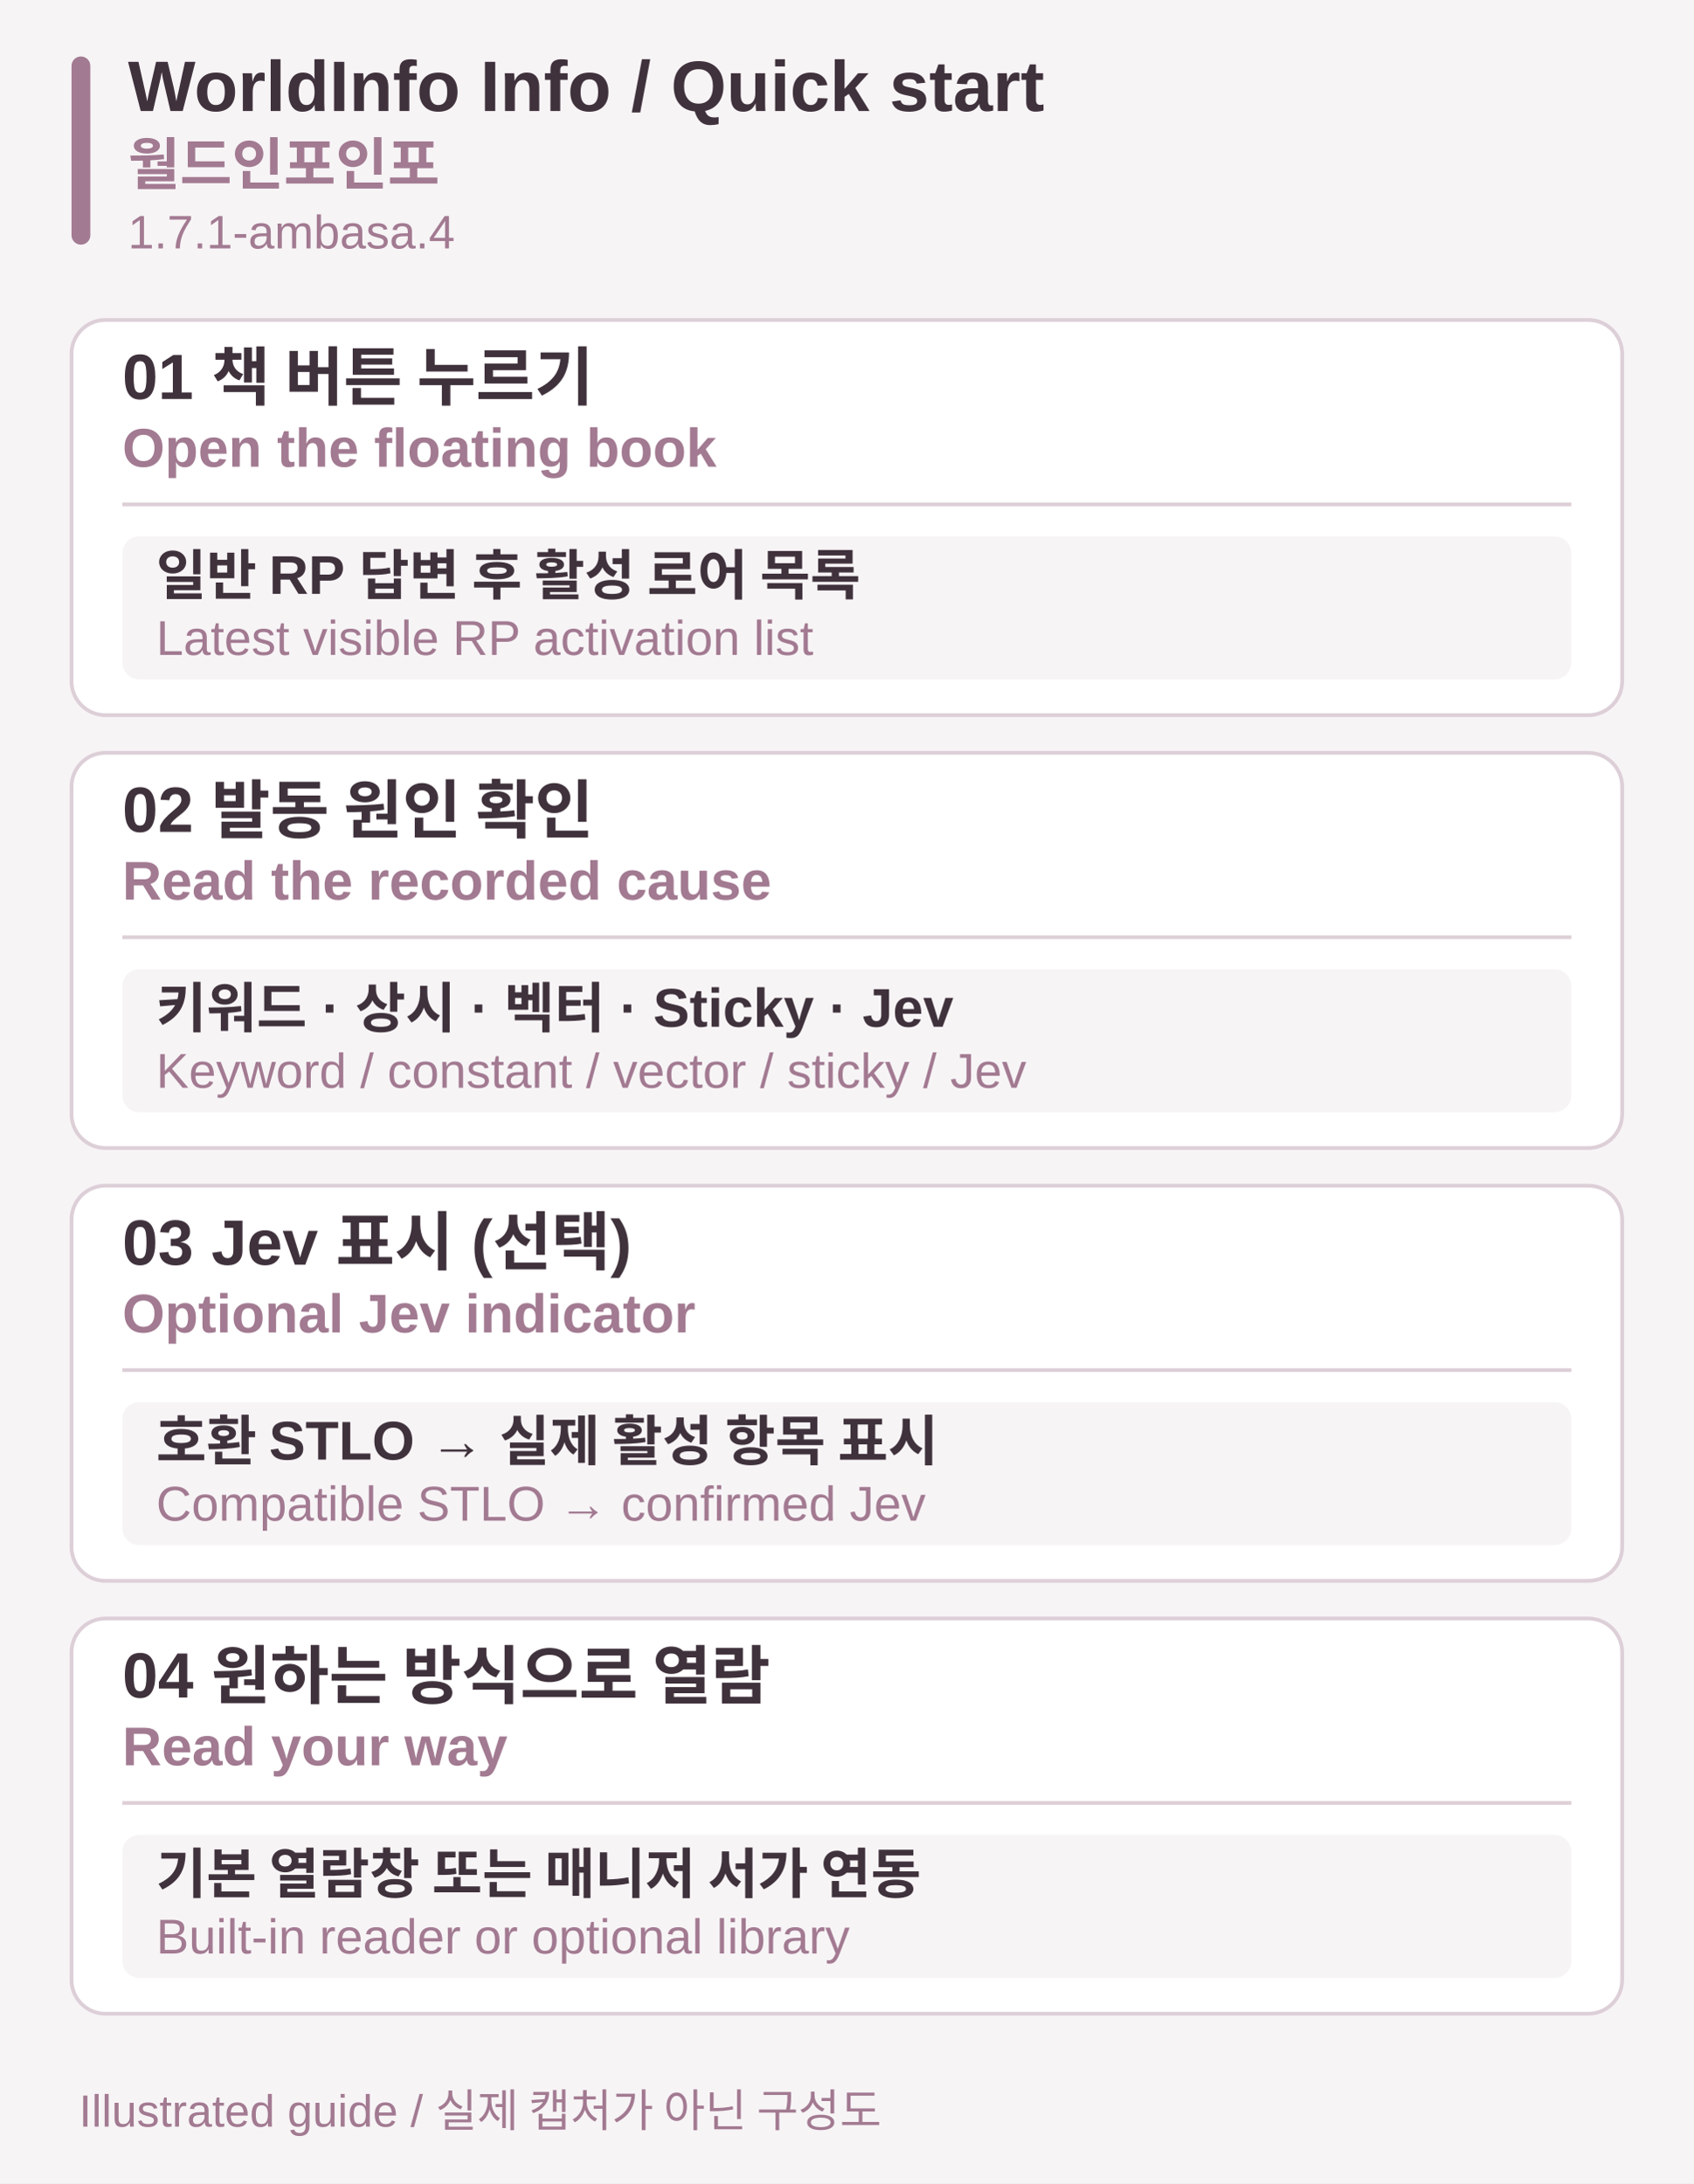
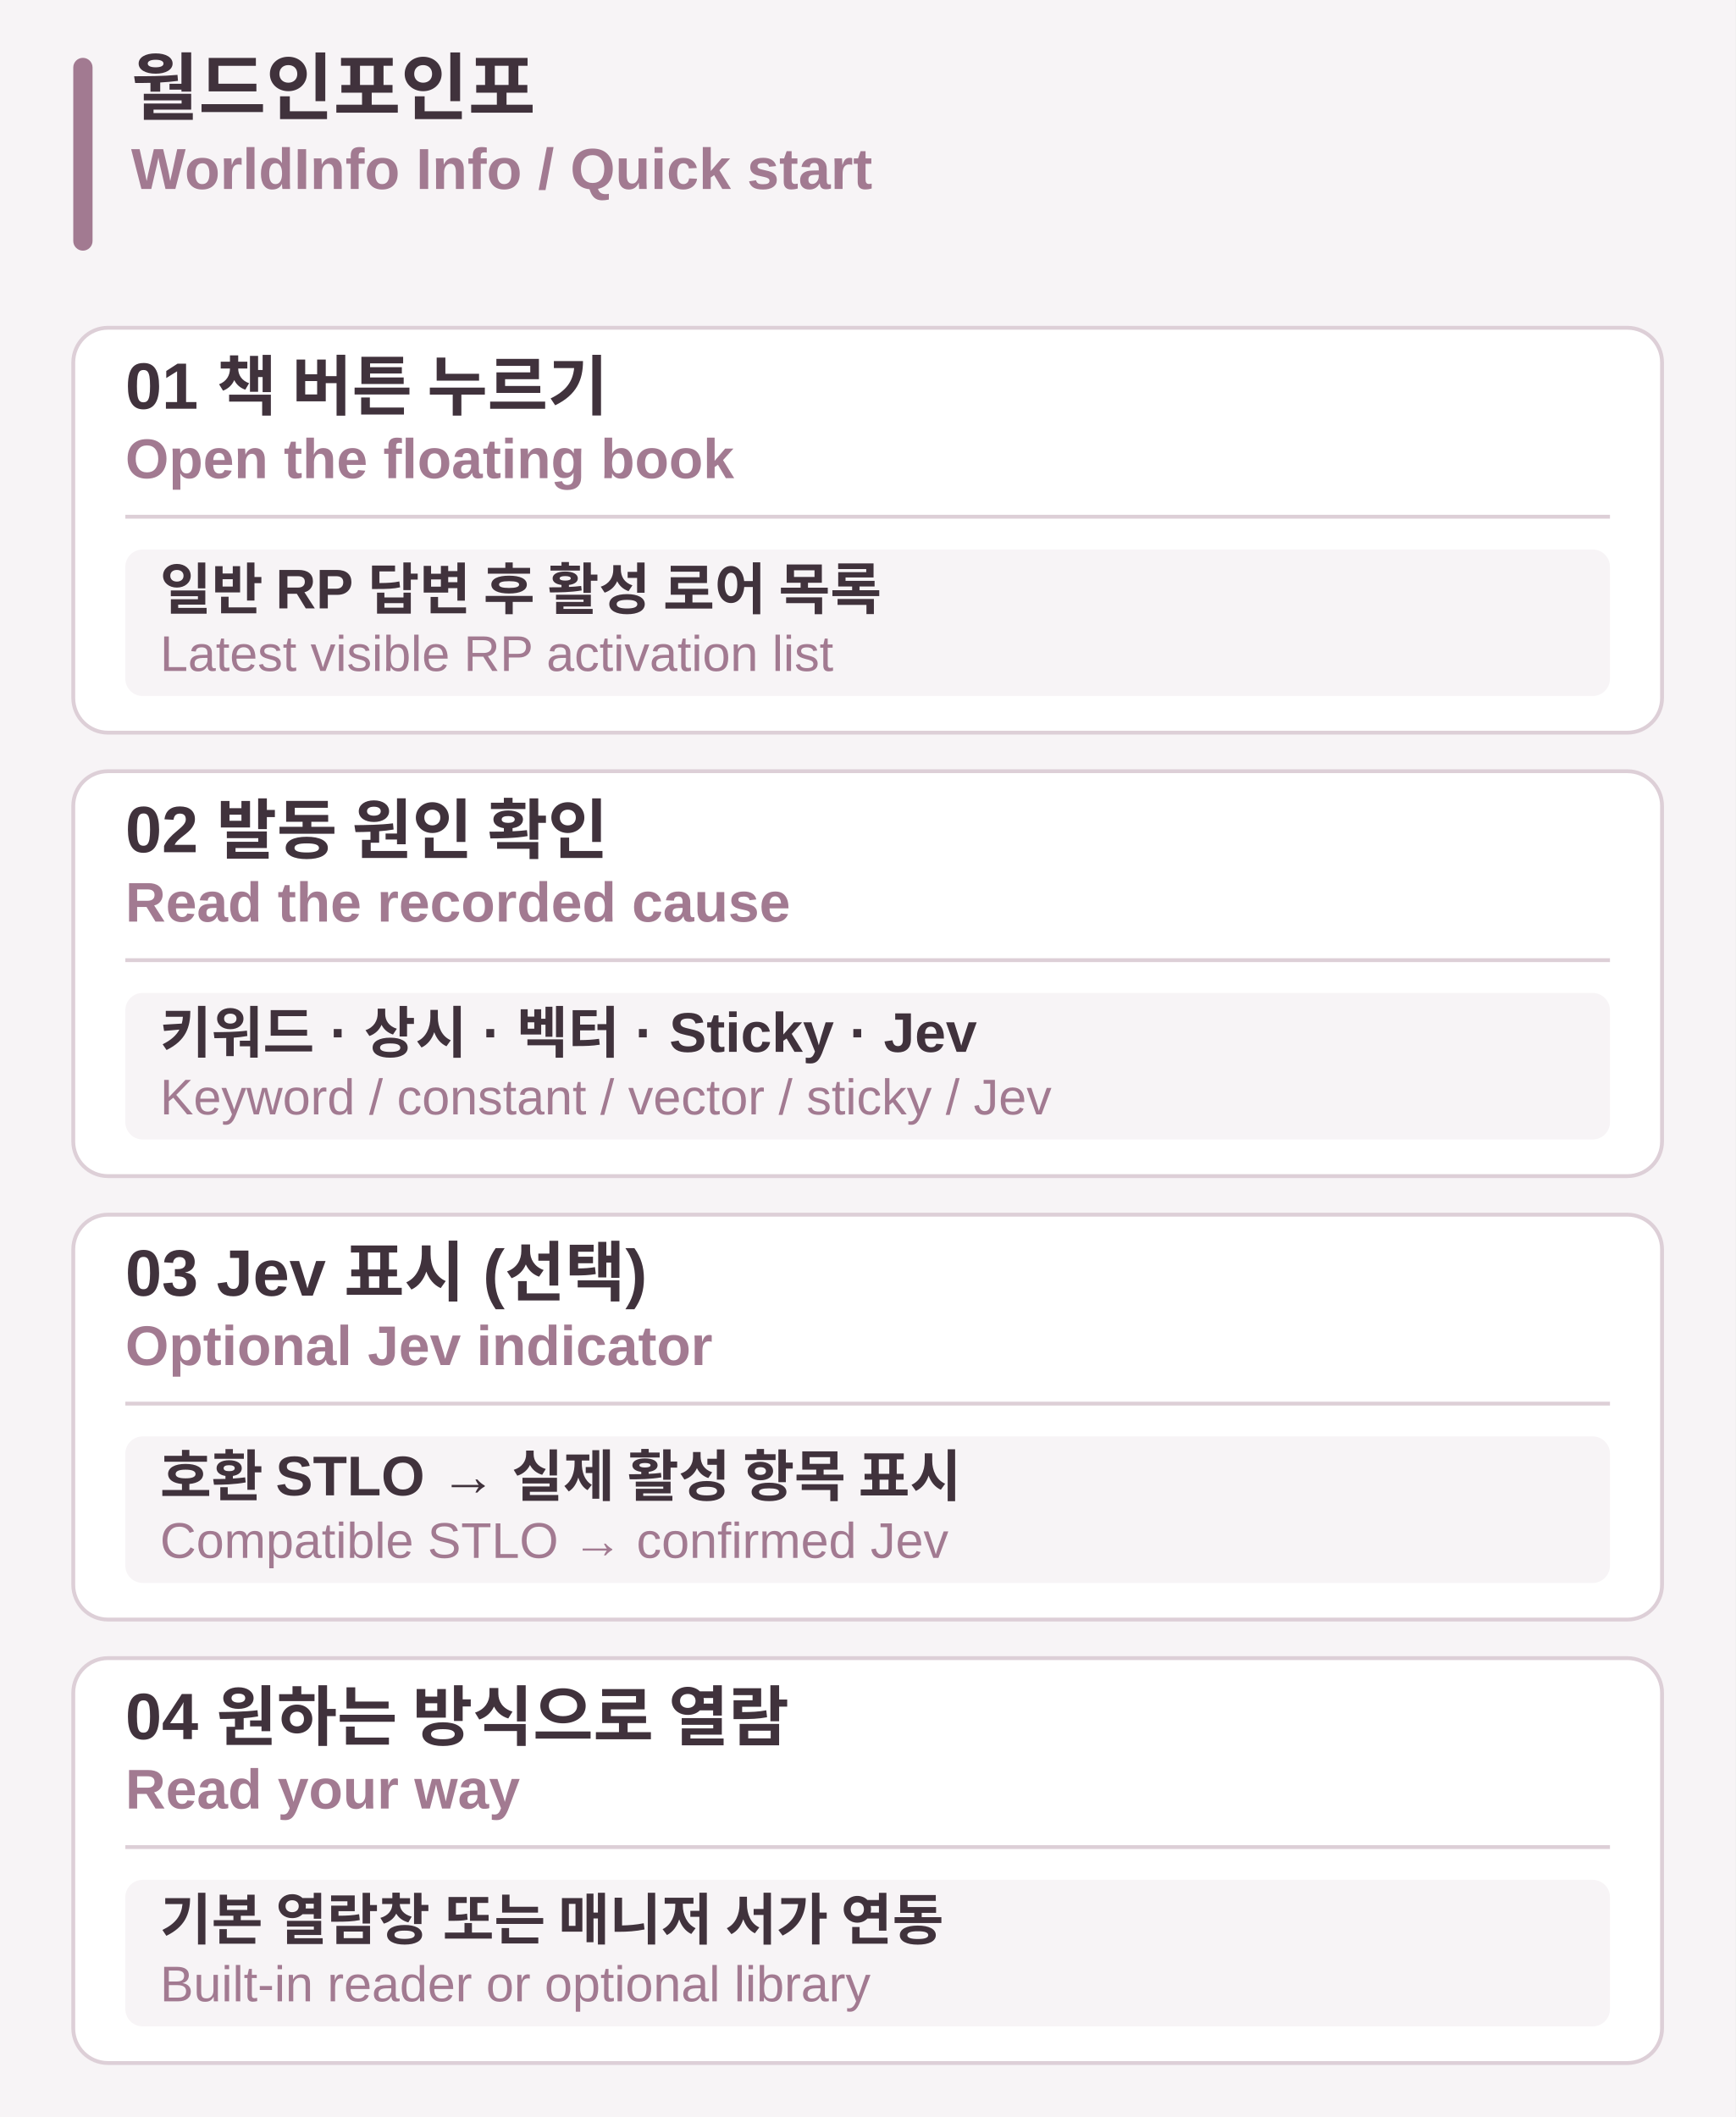
- <svg xmlns="http://www.w3.org/2000/svg" width="900" height="1160" viewBox="0 0 900 1160" font-family="Arial,'Noto Sans KR','Apple SD Gothic Neo','Malgun Gothic',sans-serif" role="img" aria-label="WorldInfo Info Quick start">
-   <rect width="900" height="1160" fill="#f7f4f6" />
+ <svg xmlns="http://www.w3.org/2000/svg" width="900" height="1098" viewBox="0 0 900 1098" font-family="Arial,'Noto Sans KR','Apple SD Gothic Neo','Malgun Gothic',sans-serif" role="img" aria-label="WorldInfo Info Quick start">
+   <rect width="900" height="1098" fill="#f7f4f6" />
  <rect x="38" y="30" width="10" height="100" rx="5" fill="#a27a91" stroke="none" stroke-width="2" />
-   <text x="68" y="59" font-size="38" fill="#40323c" font-weight="600">WorldInfo Info / Quick start</text>
-   <text x="68" y="98" font-size="30" fill="#a27a91" font-weight="600">월드인포인포</text>
-   <text x="68" y="132" font-size="25" fill="#a27a91" font-weight="400">1.7.1-ambasa.4</text>
+   <text x="68" y="59" font-size="38" fill="#40323c" font-weight="600">월드인포인포</text>
+   <text x="68" y="98" font-size="30" fill="#a27a91" font-weight="600">WorldInfo Info / Quick start</text>
  <rect x="38" y="170" width="824" height="210" rx="18" fill="#fff" stroke="#ddcfd7" stroke-width="2" />
  <text x="65" y="212" font-size="34" fill="#40323c" font-weight="600">01  책 버튼 누르기</text>
  <text x="65" y="248" font-size="29" fill="#a27a91" font-weight="600">Open the floating book</text>
  <path d="M65 268H835" stroke="#ddcfd7" stroke-width="2" />
  <rect x="65" y="285" width="770" height="76" rx="9" fill="#f7f4f6" stroke="none" stroke-width="2" />
  <text x="83" y="316" font-size="29" fill="#40323c" font-weight="600">일반 RP 답변 후 활성 로어 목록</text>
  <text x="83" y="348" font-size="26" fill="#a27a91" font-weight="400">Latest visible RP activation list</text>
  <rect x="38" y="400" width="824" height="210" rx="18" fill="#fff" stroke="#ddcfd7" stroke-width="2" />
  <text x="65" y="442" font-size="34" fill="#40323c" font-weight="600">02  발동 원인 확인</text>
  <text x="65" y="478" font-size="29" fill="#a27a91" font-weight="600">Read the recorded cause</text>
  <path d="M65 498H835" stroke="#ddcfd7" stroke-width="2" />
  <rect x="65" y="515" width="770" height="76" rx="9" fill="#f7f4f6" stroke="none" stroke-width="2" />
  <text x="83" y="546" font-size="29" fill="#40323c" font-weight="600">키워드 · 상시 · 벡터 · Sticky · Jev</text>
  <text x="83" y="578" font-size="26" fill="#a27a91" font-weight="400">Keyword / constant / vector / sticky / Jev</text>
  <rect x="38" y="630" width="824" height="210" rx="18" fill="#fff" stroke="#ddcfd7" stroke-width="2" />
  <text x="65" y="672" font-size="34" fill="#40323c" font-weight="600">03  Jev 표시 (선택)</text>
  <text x="65" y="708" font-size="29" fill="#a27a91" font-weight="600">Optional Jev indicator</text>
  <path d="M65 728H835" stroke="#ddcfd7" stroke-width="2" />
  <rect x="65" y="745" width="770" height="76" rx="9" fill="#f7f4f6" stroke="none" stroke-width="2" />
  <text x="83" y="776" font-size="29" fill="#40323c" font-weight="600">호환 STLO → 실제 활성 항목 표시</text>
  <text x="83" y="808" font-size="26" fill="#a27a91" font-weight="400">Compatible STLO → confirmed Jev</text>
  <rect x="38" y="860" width="824" height="210" rx="18" fill="#fff" stroke="#ddcfd7" stroke-width="2" />
  <text x="65" y="902" font-size="34" fill="#40323c" font-weight="600">04  원하는 방식으로 열람</text>
  <text x="65" y="938" font-size="29" fill="#a27a91" font-weight="600">Read your way</text>
  <path d="M65 958H835" stroke="#ddcfd7" stroke-width="2" />
  <rect x="65" y="975" width="770" height="76" rx="9" fill="#f7f4f6" stroke="none" stroke-width="2" />
  <text x="83" y="1006" font-size="29" fill="#40323c" font-weight="600">기본 열람창 또는 매니저 서가 연동</text>
  <text x="83" y="1038" font-size="26" fill="#a27a91" font-weight="400">Built-in reader or optional library</text>
-   <text x="42" y="1130" font-size="24" fill="#a27a91" font-weight="400">Illustrated guide / 실제 캡처가 아닌 구성도</text>
</svg>
